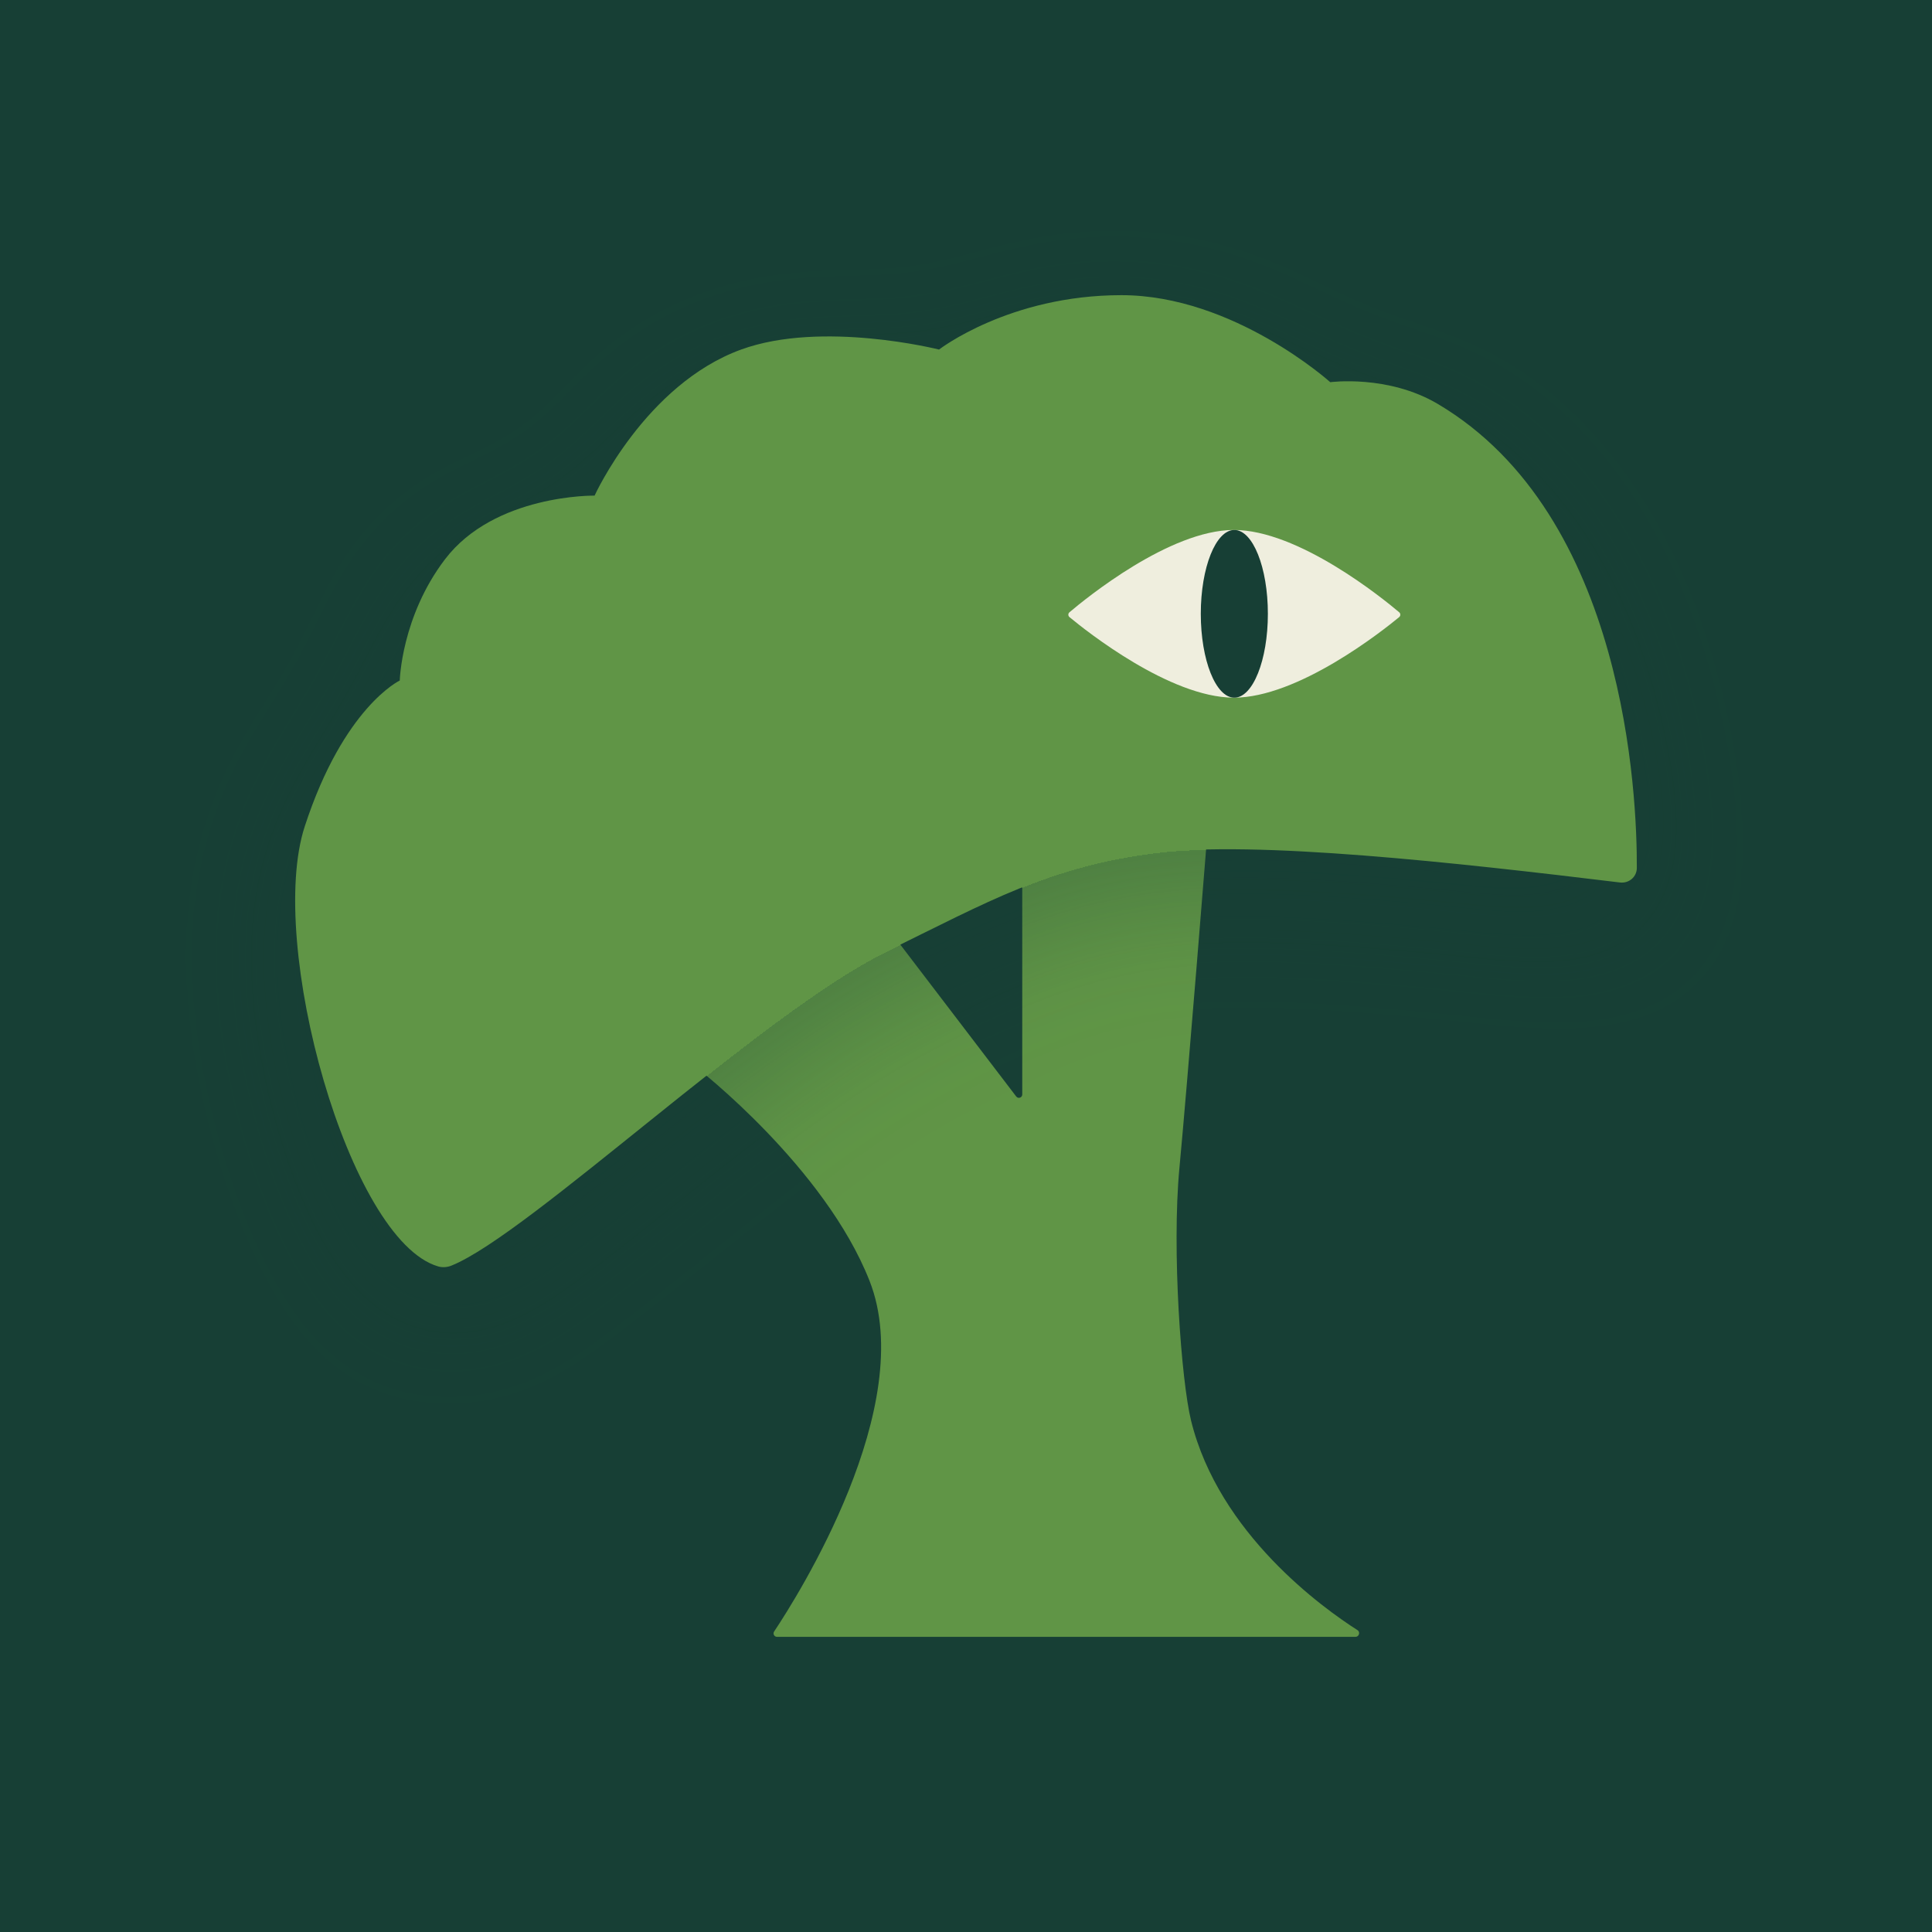
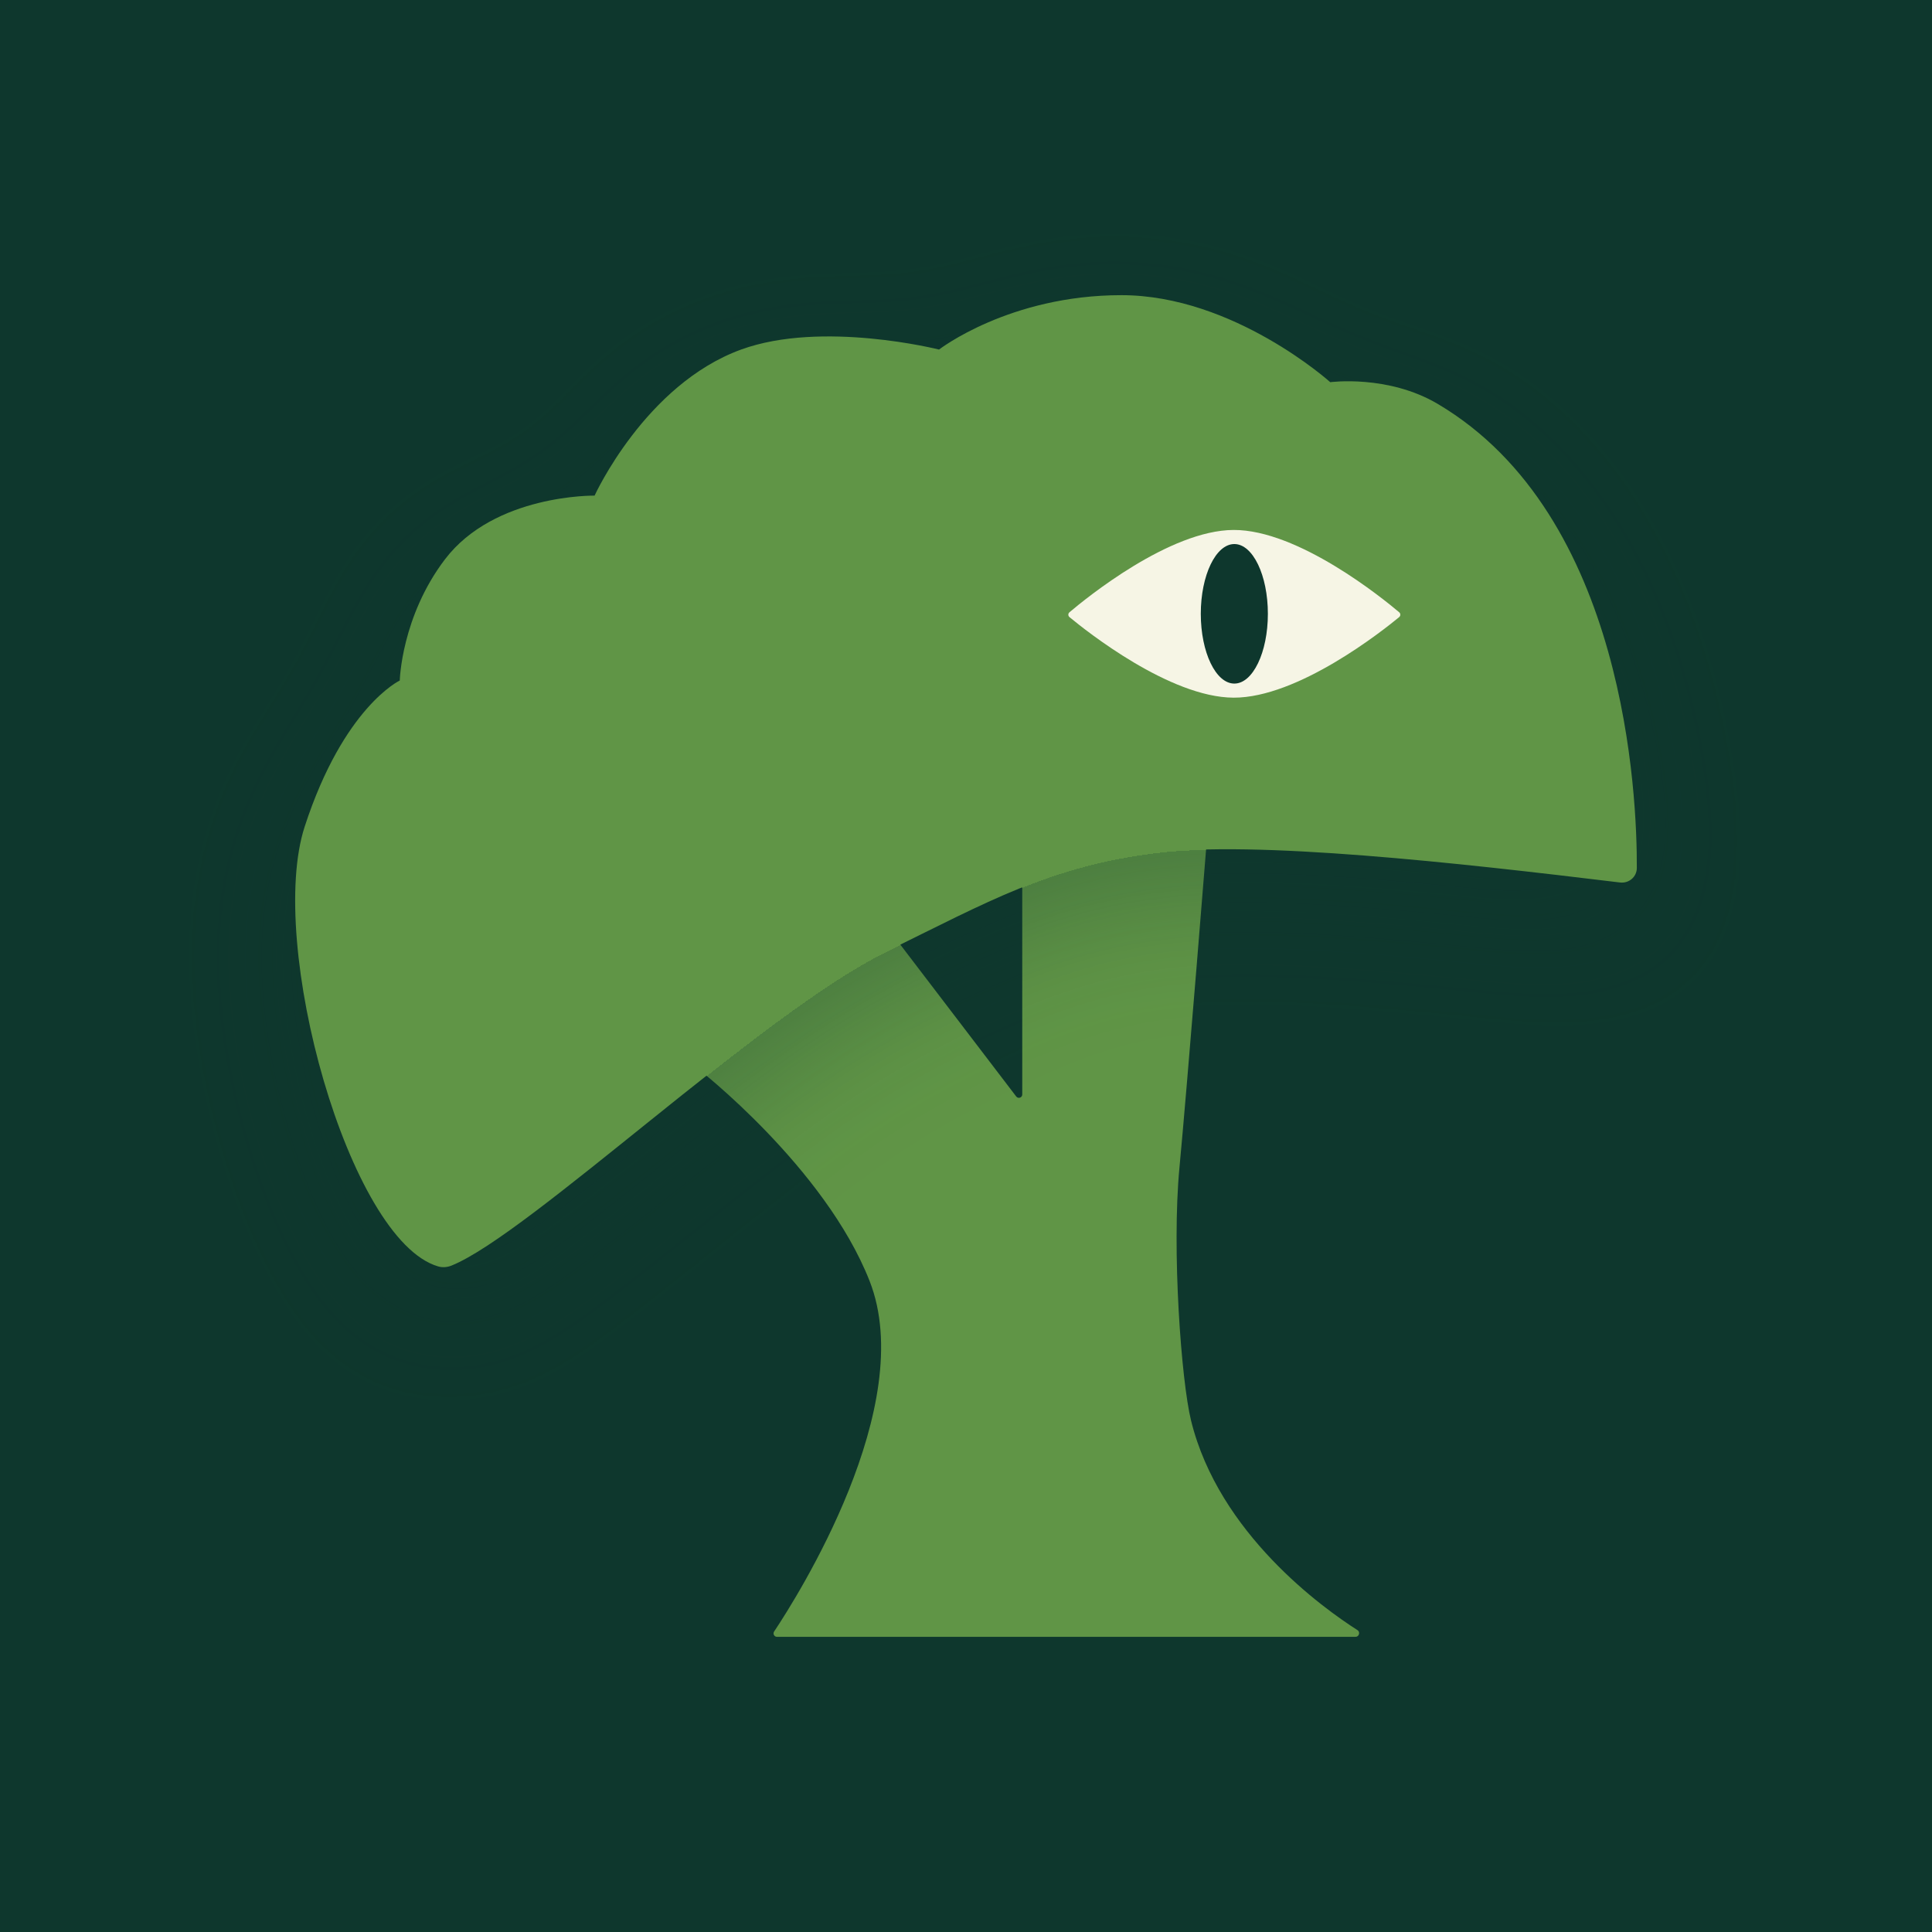
<svg xmlns="http://www.w3.org/2000/svg" viewBox="0 0 300 300" width="300" height="300">
-   <rect width="300" height="300" fill="#173f35" />
+   <rect width="300" height="300" fill="#0e372d" />
  <g transform="translate(25 25) scale(0.8333333)">
    <path d="M132.03 208.677C123.683 187.476 100 169.103 100 169.103L117.586 154.492L136.188 143.954L159.36 174.318C159.723 174.793 160.482 174.536 160.482 173.938V131.776L178.365 126.394L195.002 125C195.002 125 191.223 172.293 189.77 187.613C188.318 202.933 190.109 227.277 191.938 234.711C197.127 255.796 216.579 269.691 222.959 273.759C223.502 274.106 223.24 275 222.595 275H168.44H114.777C114.271 275 113.965 274.433 114.246 274.012C118.491 267.644 141.179 231.912 132.03 208.677Z" fill="#609546" />
    <g filter="url(#filter0_d_99_227)">
      <path d="M134.811 147.476C111.934 158.71 68.624 199.96 54.148 205.817C53.344 206.142 52.464 206.219 51.632 205.975C34.981 201.08 19.695 145.762 26.775 124.023C34.035 101.729 44.49 96.806 44.49 96.806C44.49 96.806 44.781 84.909 52.913 74.222C62.166 62.061 80.792 62.351 80.792 62.351C80.792 62.351 90.22 41.645 108.093 35.134C123.195 29.633 144.976 35.134 144.976 35.134C144.976 35.134 158.045 25 178.955 25C199.866 25 217.872 41.214 217.872 41.214C217.872 41.214 228.617 39.767 237.911 45.268C272.993 66.035 275.054 118.48 274.999 131.732C274.992 133.407 273.523 134.639 271.86 134.438C241.471 130.754 203.874 126.55 185.054 128.946C165.594 131.422 154.27 137.921 134.811 147.476Z" fill="#609546" />
    </g>
    <clipPath id="almond">
      <path d="M199.852 68.75C187.904 68.798 172.339 81.491 169.283 84.084C168.995 84.329 168.997 84.754 169.289 84.996C172.361 87.541 187.951 99.953 199.852 100C211.851 100.047 227.61 87.553 230.708 84.996C231.001 84.755 231.003 84.328 230.714 84.083C227.632 81.478 211.898 68.702 199.852 68.75Z" />
    </clipPath>
    <g transform="translate(200 84.375) scale(1 1) translate(-200 -84.375)">
-       <path d="M199.852 68.75C187.904 68.798 172.339 81.491 169.283 84.084C168.995 84.329 168.997 84.754 169.289 84.996C172.361 87.541 187.951 99.953 199.852 100C211.851 100.047 227.61 87.553 230.708 84.996C231.001 84.755 231.003 84.328 230.714 84.083C227.632 81.478 211.898 68.702 199.852 68.75Z" fill="#EFEEDE" />
+       <path d="M199.852 68.75C187.904 68.798 172.339 81.491 169.283 84.084C168.995 84.329 168.997 84.754 169.289 84.996C172.361 87.541 187.951 99.953 199.852 100C211.851 100.047 227.61 87.553 230.708 84.996C231.001 84.755 231.003 84.328 230.714 84.083C227.632 81.478 211.898 68.702 199.852 68.75Z" fill="#F6F5E5" />
      <g clip-path="url(#almond)">
        <g transform="translate(0 0)">
-           <ellipse cx="200" cy="84.375" rx="6.25" ry="15.625" fill="#173F35" />
+           <ellipse cx="200" cy="84.375" rx="6.25" ry="13" fill="#0E372D" />
        </g>
      </g>
    </g>
    <defs>
      <filter id="filter0_d_99_227" x="1.916" y="9.996" width="296.167" height="227.286" filterUnits="userSpaceOnUse" color-interpolation-filters="sRGB">
        <feFlood flood-opacity="0" result="BackgroundImageFix" />
        <feColorMatrix in="SourceAlpha" type="matrix" values="0 0 0 0 0 0 0 0 0 0 0 0 0 0 0 0 0 0 127 0" result="hardAlpha" />
        <feOffset dy="8.079" />
        <feGaussianBlur stdDeviation="11.542" />
        <feComposite in2="hardAlpha" operator="out" />
-         <feColorMatrix type="matrix" values="0 0 0 0 0.09 0 0 0 0 0.247 0 0 0 0 0.208 0 0 0 0.3 0" />
+         <feColorMatrix type="matrix" values="0 0 0 0 0.055 0 0 0 0 0.216 0 0 0 0 0.176 0 0 0 0.3 0" />
        <feBlend mode="normal" in2="BackgroundImageFix" result="effect1_dropShadow_99_227" />
        <feBlend mode="normal" in="SourceGraphic" in2="effect1_dropShadow_99_227" result="shape" />
      </filter>
    </defs>
  </g>
</svg>
